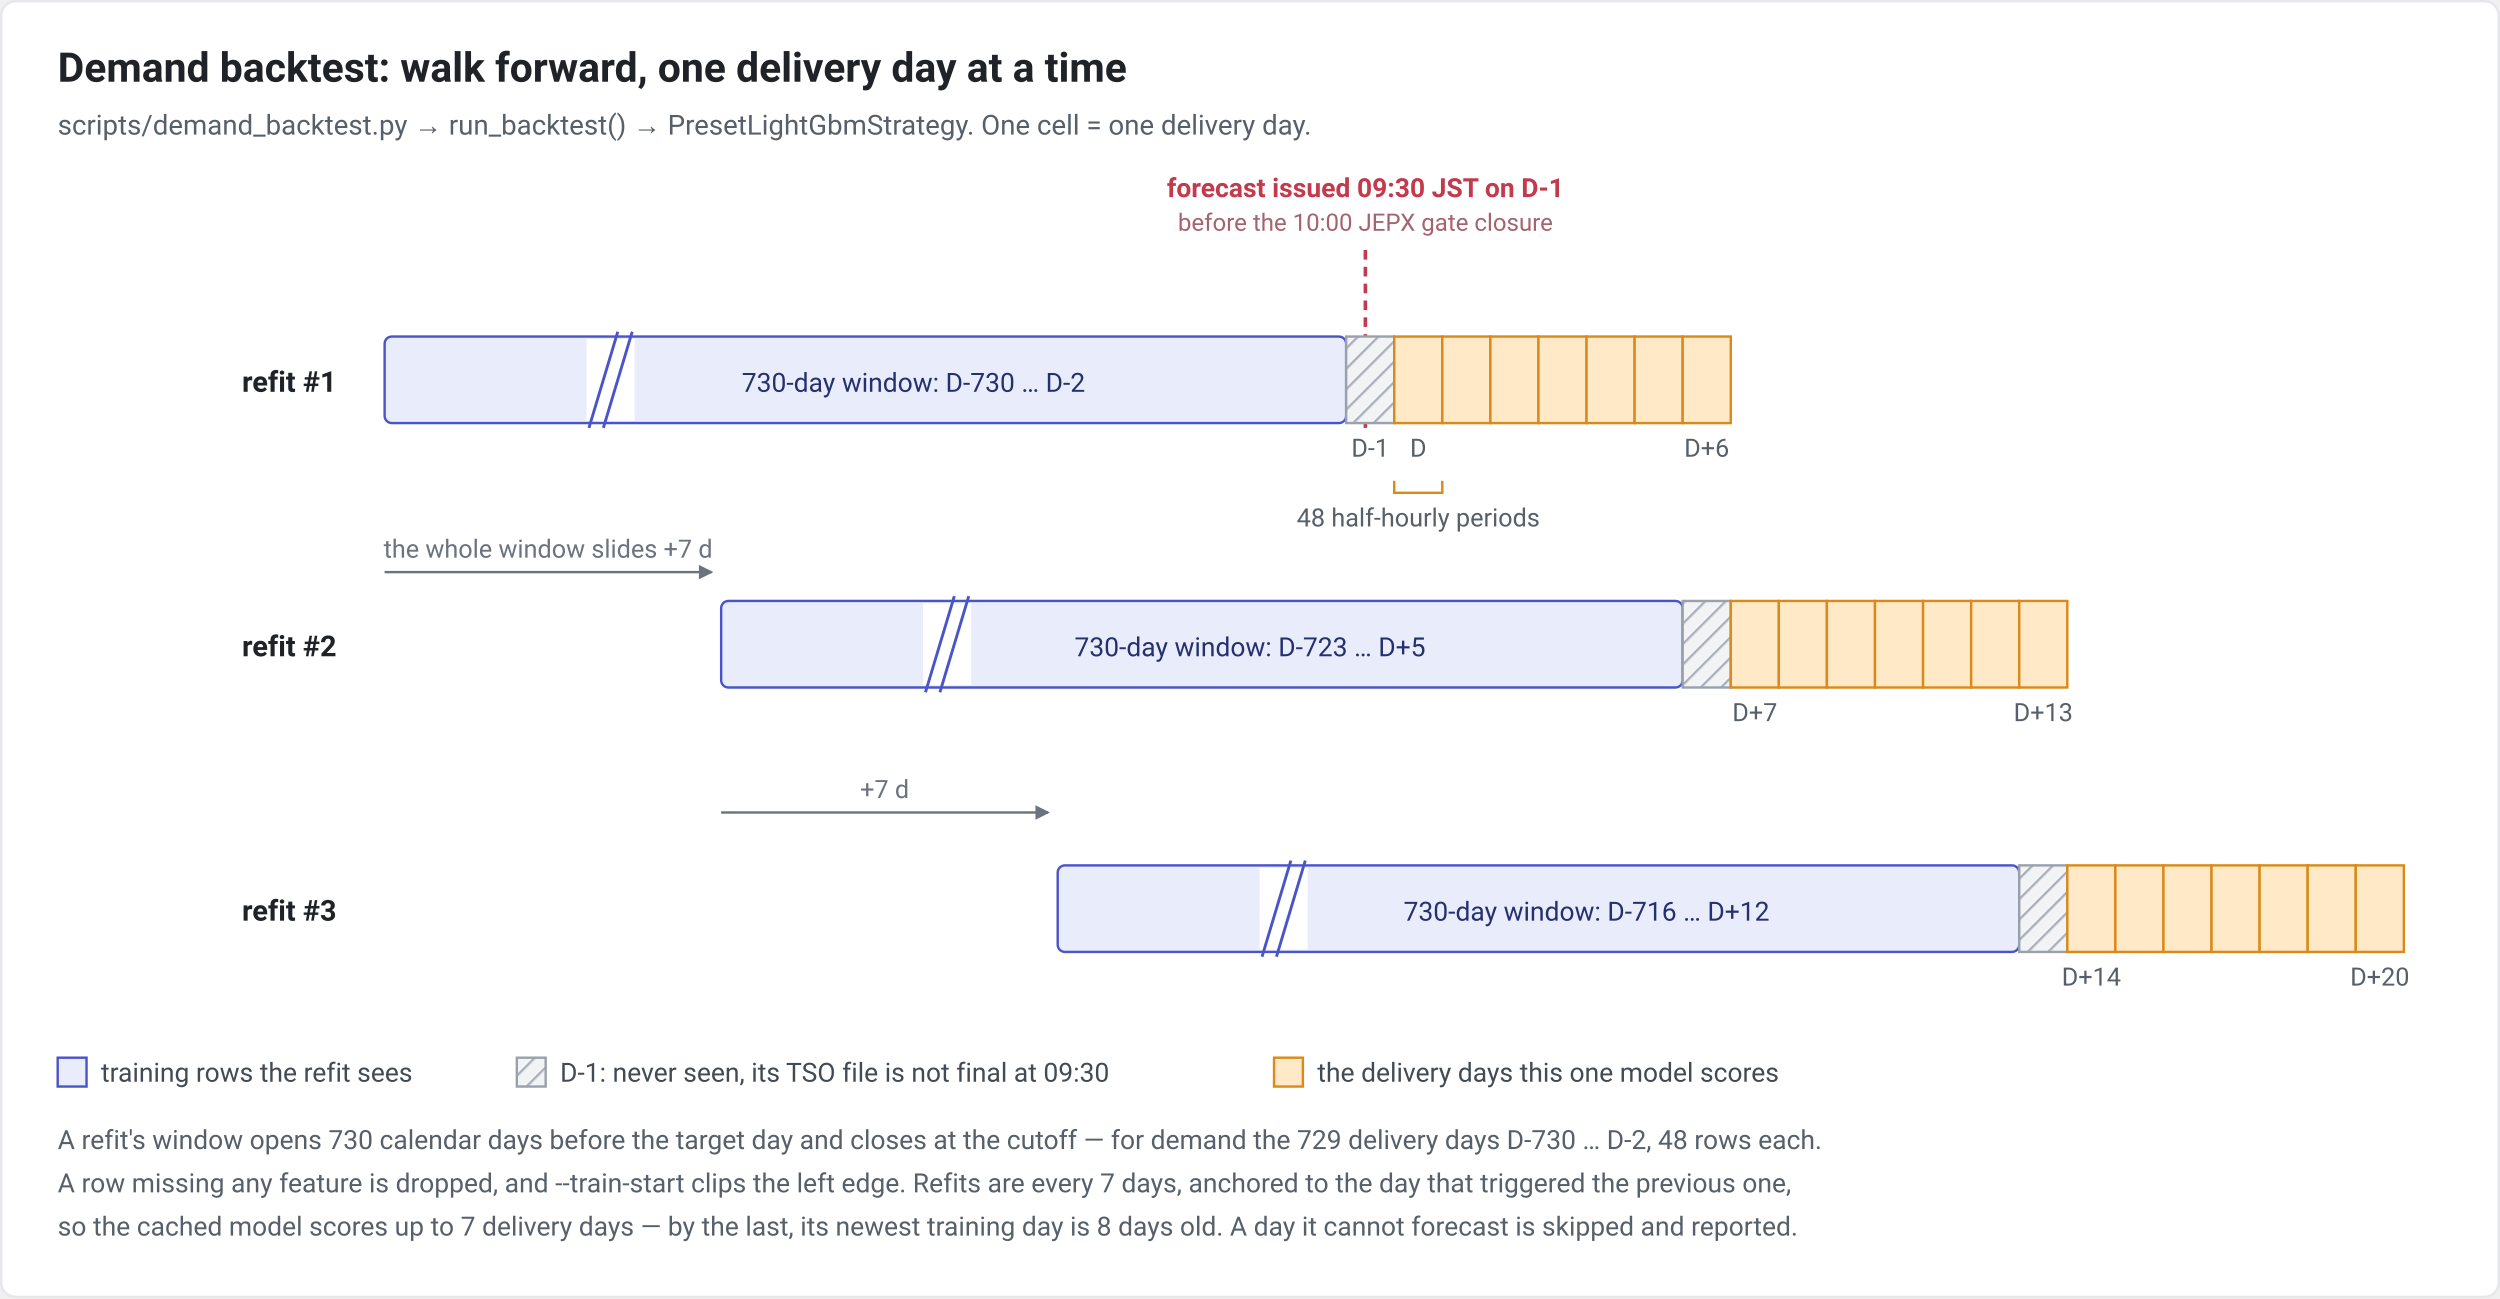
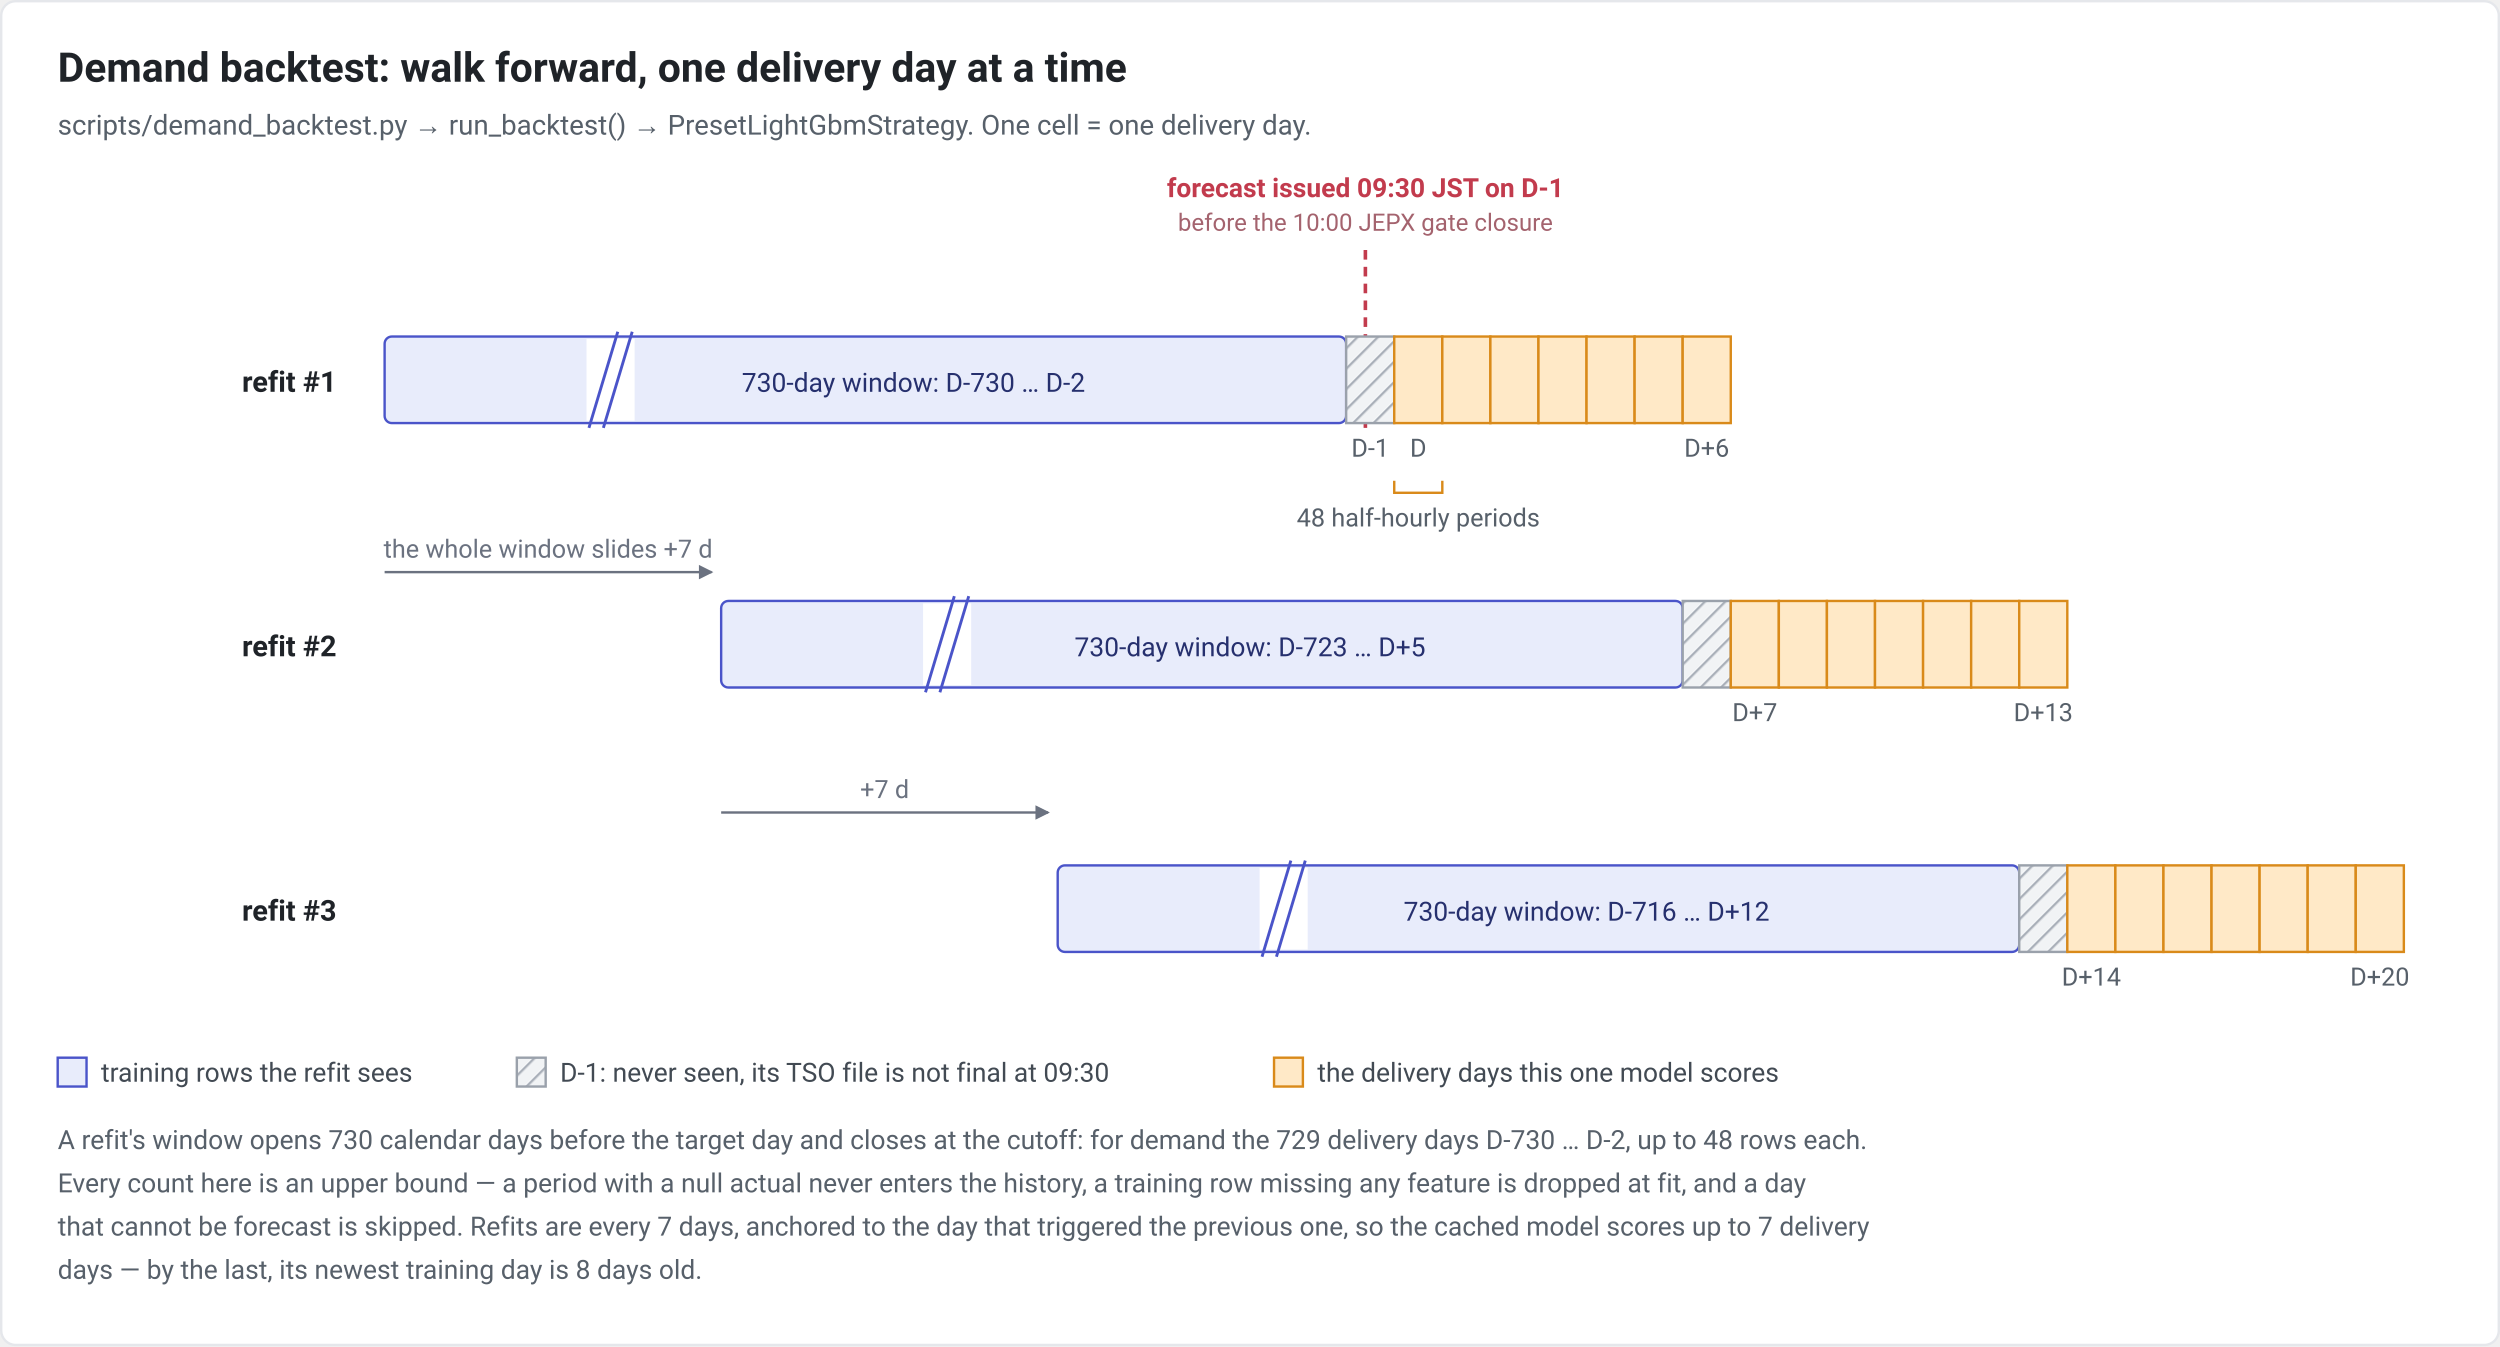
- <svg xmlns="http://www.w3.org/2000/svg" viewBox="0 0 1040 540" width="1040" height="540" font-family="ui-sans-serif, -apple-system, 'Segoe UI', Roboto, 'Helvetica Neue', Arial, sans-serif" role="img" aria-label="Walk-forward demand backtest: a 730-calendar-day training window ending at D-2, holding 729 delivery days, the unseen day D-1, and the seven delivery days each refit scores; the window slides seven days per refit.">
+ <svg xmlns="http://www.w3.org/2000/svg" viewBox="0 0 1040 560" width="1040" height="560" font-family="ui-sans-serif, -apple-system, 'Segoe UI', Roboto, 'Helvetica Neue', Arial, sans-serif" role="img" aria-label="Walk-forward demand backtest: a 730-calendar-day training window ending at D-2, holding 729 delivery days, the unseen day D-1, and the seven delivery days each refit scores; the window slides seven days per refit.">
  <defs>
    <pattern id="unseen" width="6" height="6" patternUnits="userSpaceOnUse" patternTransform="rotate(45)">
      <rect width="6" height="6" fill="#f1f3f5" />
      <line x1="0" y1="0" x2="0" y2="6" stroke="#aeb4bd" stroke-width="2" />
    </pattern>
    <marker id="arrow" viewBox="0 0 8 8" refX="7" refY="4" markerWidth="6" markerHeight="6" orient="auto">
      <path d="M0,0 L8,4 L0,8 z" fill="#6b7280" />
    </marker>
  </defs>
-   <rect x="0.5" y="0.5" width="1039" height="539" fill="#ffffff" stroke="#e5e7eb" rx="6" />
+   <rect x="0.5" y="0.5" width="1039" height="559" fill="#ffffff" stroke="#e5e7eb" rx="6" />
  <text font-size="17" font-weight="600" fill="#1f2328" x="24" y="34">Demand backtest: walk forward, one delivery day at a time</text>
  <text font-size="11.5" fill="#57606a" x="24" y="56">scripts/demand_backtest.py → run_backtest() → PresetLightGbmStrategy. One cell = one delivery day.</text>
  <text font-size="11" font-weight="600" fill="#c23b4d" x="568" y="82" text-anchor="middle">forecast issued 09:30 JST on D-1</text>
  <text font-size="10" fill="#a4636e" x="568" y="96" text-anchor="middle">before the 10:00 JEPX gate closure</text>
  <line x1="568" y1="104" x2="568" y2="178" stroke="#c23b4d" stroke-width="1.5" stroke-dasharray="4 3" />
  <text font-size="12" font-weight="600" fill="#1f2328" x="140" y="163" text-anchor="end">refit #1</text>
  <rect x="160" y="140" width="400" height="36" fill="#e8ecfb" stroke="#4a54c9" rx="3" />
  <rect x="244" y="141" width="20" height="34" fill="#ffffff" />
  <line x1="245" y1="178" x2="257" y2="138" stroke="#4a54c9" stroke-width="1.2" />
  <line x1="251" y1="178" x2="263" y2="138" stroke="#4a54c9" stroke-width="1.2" />
  <text font-size="11" fill="#26306e" x="380" y="163" text-anchor="middle">730-day window: D-730 … D-2</text>
  <rect x="560" y="140" width="20" height="36" fill="url(#unseen)" stroke="#9aa1ab" />
  <g fill="#ffe9c7" stroke="#d98a1a">
    <rect x="580" y="140" width="20" height="36" />
    <rect x="600" y="140" width="20" height="36" />
    <rect x="620" y="140" width="20" height="36" />
    <rect x="640" y="140" width="20" height="36" />
    <rect x="660" y="140" width="20" height="36" />
    <rect x="680" y="140" width="20" height="36" />
    <rect x="700" y="140" width="20" height="36" />
  </g>
  <text font-size="10.5" fill="#57606a" x="570" y="190" text-anchor="middle">D-1</text>
  <text font-size="10.5" fill="#57606a" x="590" y="190" text-anchor="middle">D</text>
  <text font-size="10.5" fill="#57606a" x="710" y="190" text-anchor="middle">D+6</text>
  <path d="M580,200 v5 h20 v-5" fill="none" stroke="#d98a1a" stroke-width="1" />
  <text font-size="10.5" fill="#57606a" x="590" y="219" text-anchor="middle">48 half-hourly periods</text>
  <line x1="160" y1="238" x2="296" y2="238" stroke="#6b7280" stroke-width="1" marker-end="url(#arrow)" />
  <text font-size="10.5" fill="#6b7280" x="228" y="232" text-anchor="middle">the whole window slides +7 d</text>
  <text font-size="12" font-weight="600" fill="#1f2328" x="140" y="273" text-anchor="end">refit #2</text>
  <rect x="300" y="250" width="400" height="36" fill="#e8ecfb" stroke="#4a54c9" rx="3" />
  <rect x="384" y="251" width="20" height="34" fill="#ffffff" />
  <line x1="385" y1="288" x2="397" y2="248" stroke="#4a54c9" stroke-width="1.2" />
  <line x1="391" y1="288" x2="403" y2="248" stroke="#4a54c9" stroke-width="1.2" />
  <text font-size="11" fill="#26306e" x="520" y="273" text-anchor="middle">730-day window: D-723 … D+5</text>
  <rect x="700" y="250" width="20" height="36" fill="url(#unseen)" stroke="#9aa1ab" />
  <g fill="#ffe9c7" stroke="#d98a1a">
    <rect x="720" y="250" width="20" height="36" />
    <rect x="740" y="250" width="20" height="36" />
    <rect x="760" y="250" width="20" height="36" />
    <rect x="780" y="250" width="20" height="36" />
    <rect x="800" y="250" width="20" height="36" />
    <rect x="820" y="250" width="20" height="36" />
    <rect x="840" y="250" width="20" height="36" />
  </g>
  <text font-size="10.5" fill="#57606a" x="730" y="300" text-anchor="middle">D+7</text>
  <text font-size="10.5" fill="#57606a" x="850" y="300" text-anchor="middle">D+13</text>
  <line x1="300" y1="338" x2="436" y2="338" stroke="#6b7280" stroke-width="1" marker-end="url(#arrow)" />
  <text font-size="10.5" fill="#6b7280" x="368" y="332" text-anchor="middle">+7 d</text>
  <text font-size="12" font-weight="600" fill="#1f2328" x="140" y="383" text-anchor="end">refit #3</text>
  <rect x="440" y="360" width="400" height="36" fill="#e8ecfb" stroke="#4a54c9" rx="3" />
  <rect x="524" y="361" width="20" height="34" fill="#ffffff" />
  <line x1="525" y1="398" x2="537" y2="358" stroke="#4a54c9" stroke-width="1.2" />
  <line x1="531" y1="398" x2="543" y2="358" stroke="#4a54c9" stroke-width="1.2" />
  <text font-size="11" fill="#26306e" x="660" y="383" text-anchor="middle">730-day window: D-716 … D+12</text>
  <rect x="840" y="360" width="20" height="36" fill="url(#unseen)" stroke="#9aa1ab" />
  <g fill="#ffe9c7" stroke="#d98a1a">
    <rect x="860" y="360" width="20" height="36" />
    <rect x="880" y="360" width="20" height="36" />
    <rect x="900" y="360" width="20" height="36" />
    <rect x="920" y="360" width="20" height="36" />
    <rect x="940" y="360" width="20" height="36" />
    <rect x="960" y="360" width="20" height="36" />
    <rect x="980" y="360" width="20" height="36" />
  </g>
  <text font-size="10.5" fill="#57606a" x="870" y="410" text-anchor="middle">D+14</text>
  <text font-size="10.5" fill="#57606a" x="990" y="410" text-anchor="middle">D+20</text>
  <rect x="24" y="440" width="12" height="12" fill="#e8ecfb" stroke="#4a54c9" />
  <text font-size="11" fill="#424a53" x="42" y="450">training rows the refit sees</text>
  <rect x="215" y="440" width="12" height="12" fill="url(#unseen)" stroke="#9aa1ab" />
  <text font-size="11" fill="#424a53" x="233" y="450">D-1: never seen, its TSO file is not final at 09:30</text>
  <rect x="530" y="440" width="12" height="12" fill="#ffe9c7" stroke="#d98a1a" />
  <text font-size="11" fill="#424a53" x="548" y="450">the delivery days this one model scores</text>
-   <text font-size="11" fill="#57606a" x="24" y="478">A refit's window opens 730 calendar days before the target day and closes at the cutoff — for demand the 729 delivery days D-730 … D-2, 48 rows each.</text>
-   <text font-size="11" fill="#57606a" x="24" y="496">A row missing any feature is dropped, and --train-start clips the left edge. Refits are every 7 days, anchored to the day that triggered the previous one,</text>
-   <text font-size="11" fill="#57606a" x="24" y="514">so the cached model scores up to 7 delivery days — by the last, its newest training day is 8 days old. A day it cannot forecast is skipped and reported.</text>
+   <text font-size="11" fill="#57606a" x="24" y="478">A refit's window opens 730 calendar days before the target day and closes at the cutoff: for demand the 729 delivery days D-730 … D-2, up to 48 rows each.</text>
+   <text font-size="11" fill="#57606a" x="24" y="496">Every count here is an upper bound — a period with a null actual never enters the history, a training row missing any feature is dropped at fit, and a day</text>
+   <text font-size="11" fill="#57606a" x="24" y="514">that cannot be forecast is skipped. Refits are every 7 days, anchored to the day that triggered the previous one, so the cached model scores up to 7 delivery</text>
+   <text font-size="11" fill="#57606a" x="24" y="532">days — by the last, its newest training day is 8 days old.</text>
</svg>
